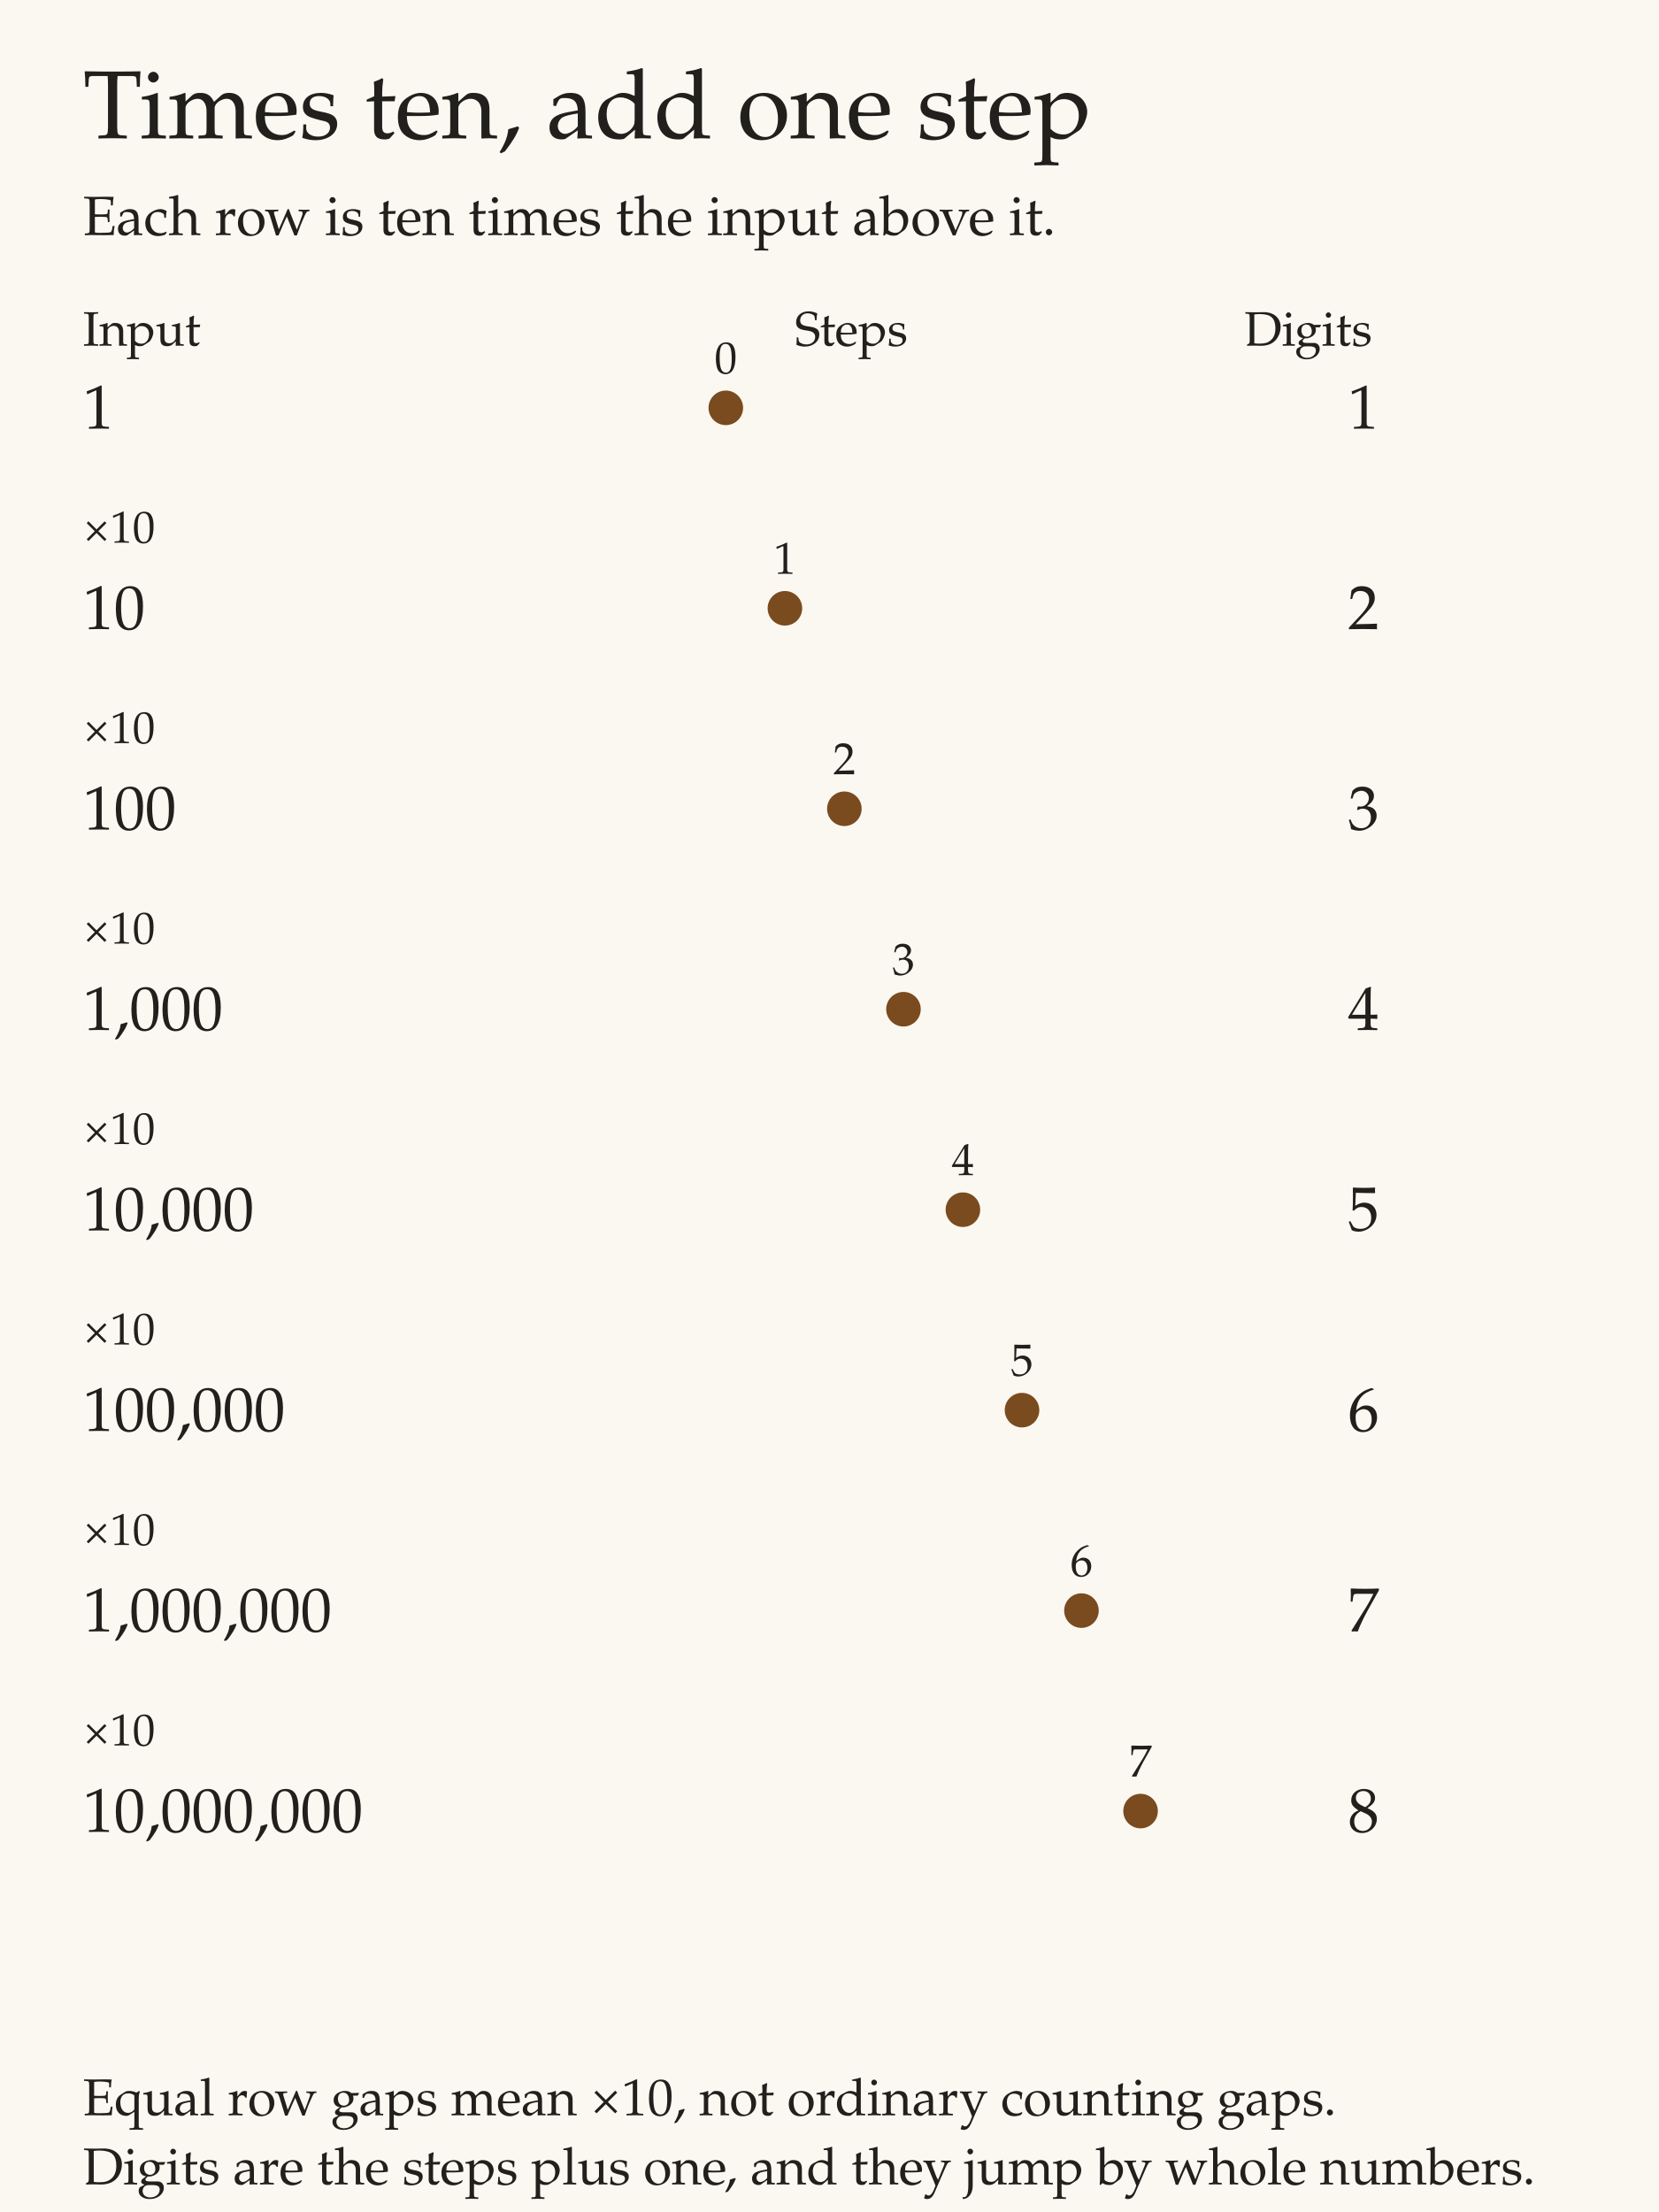
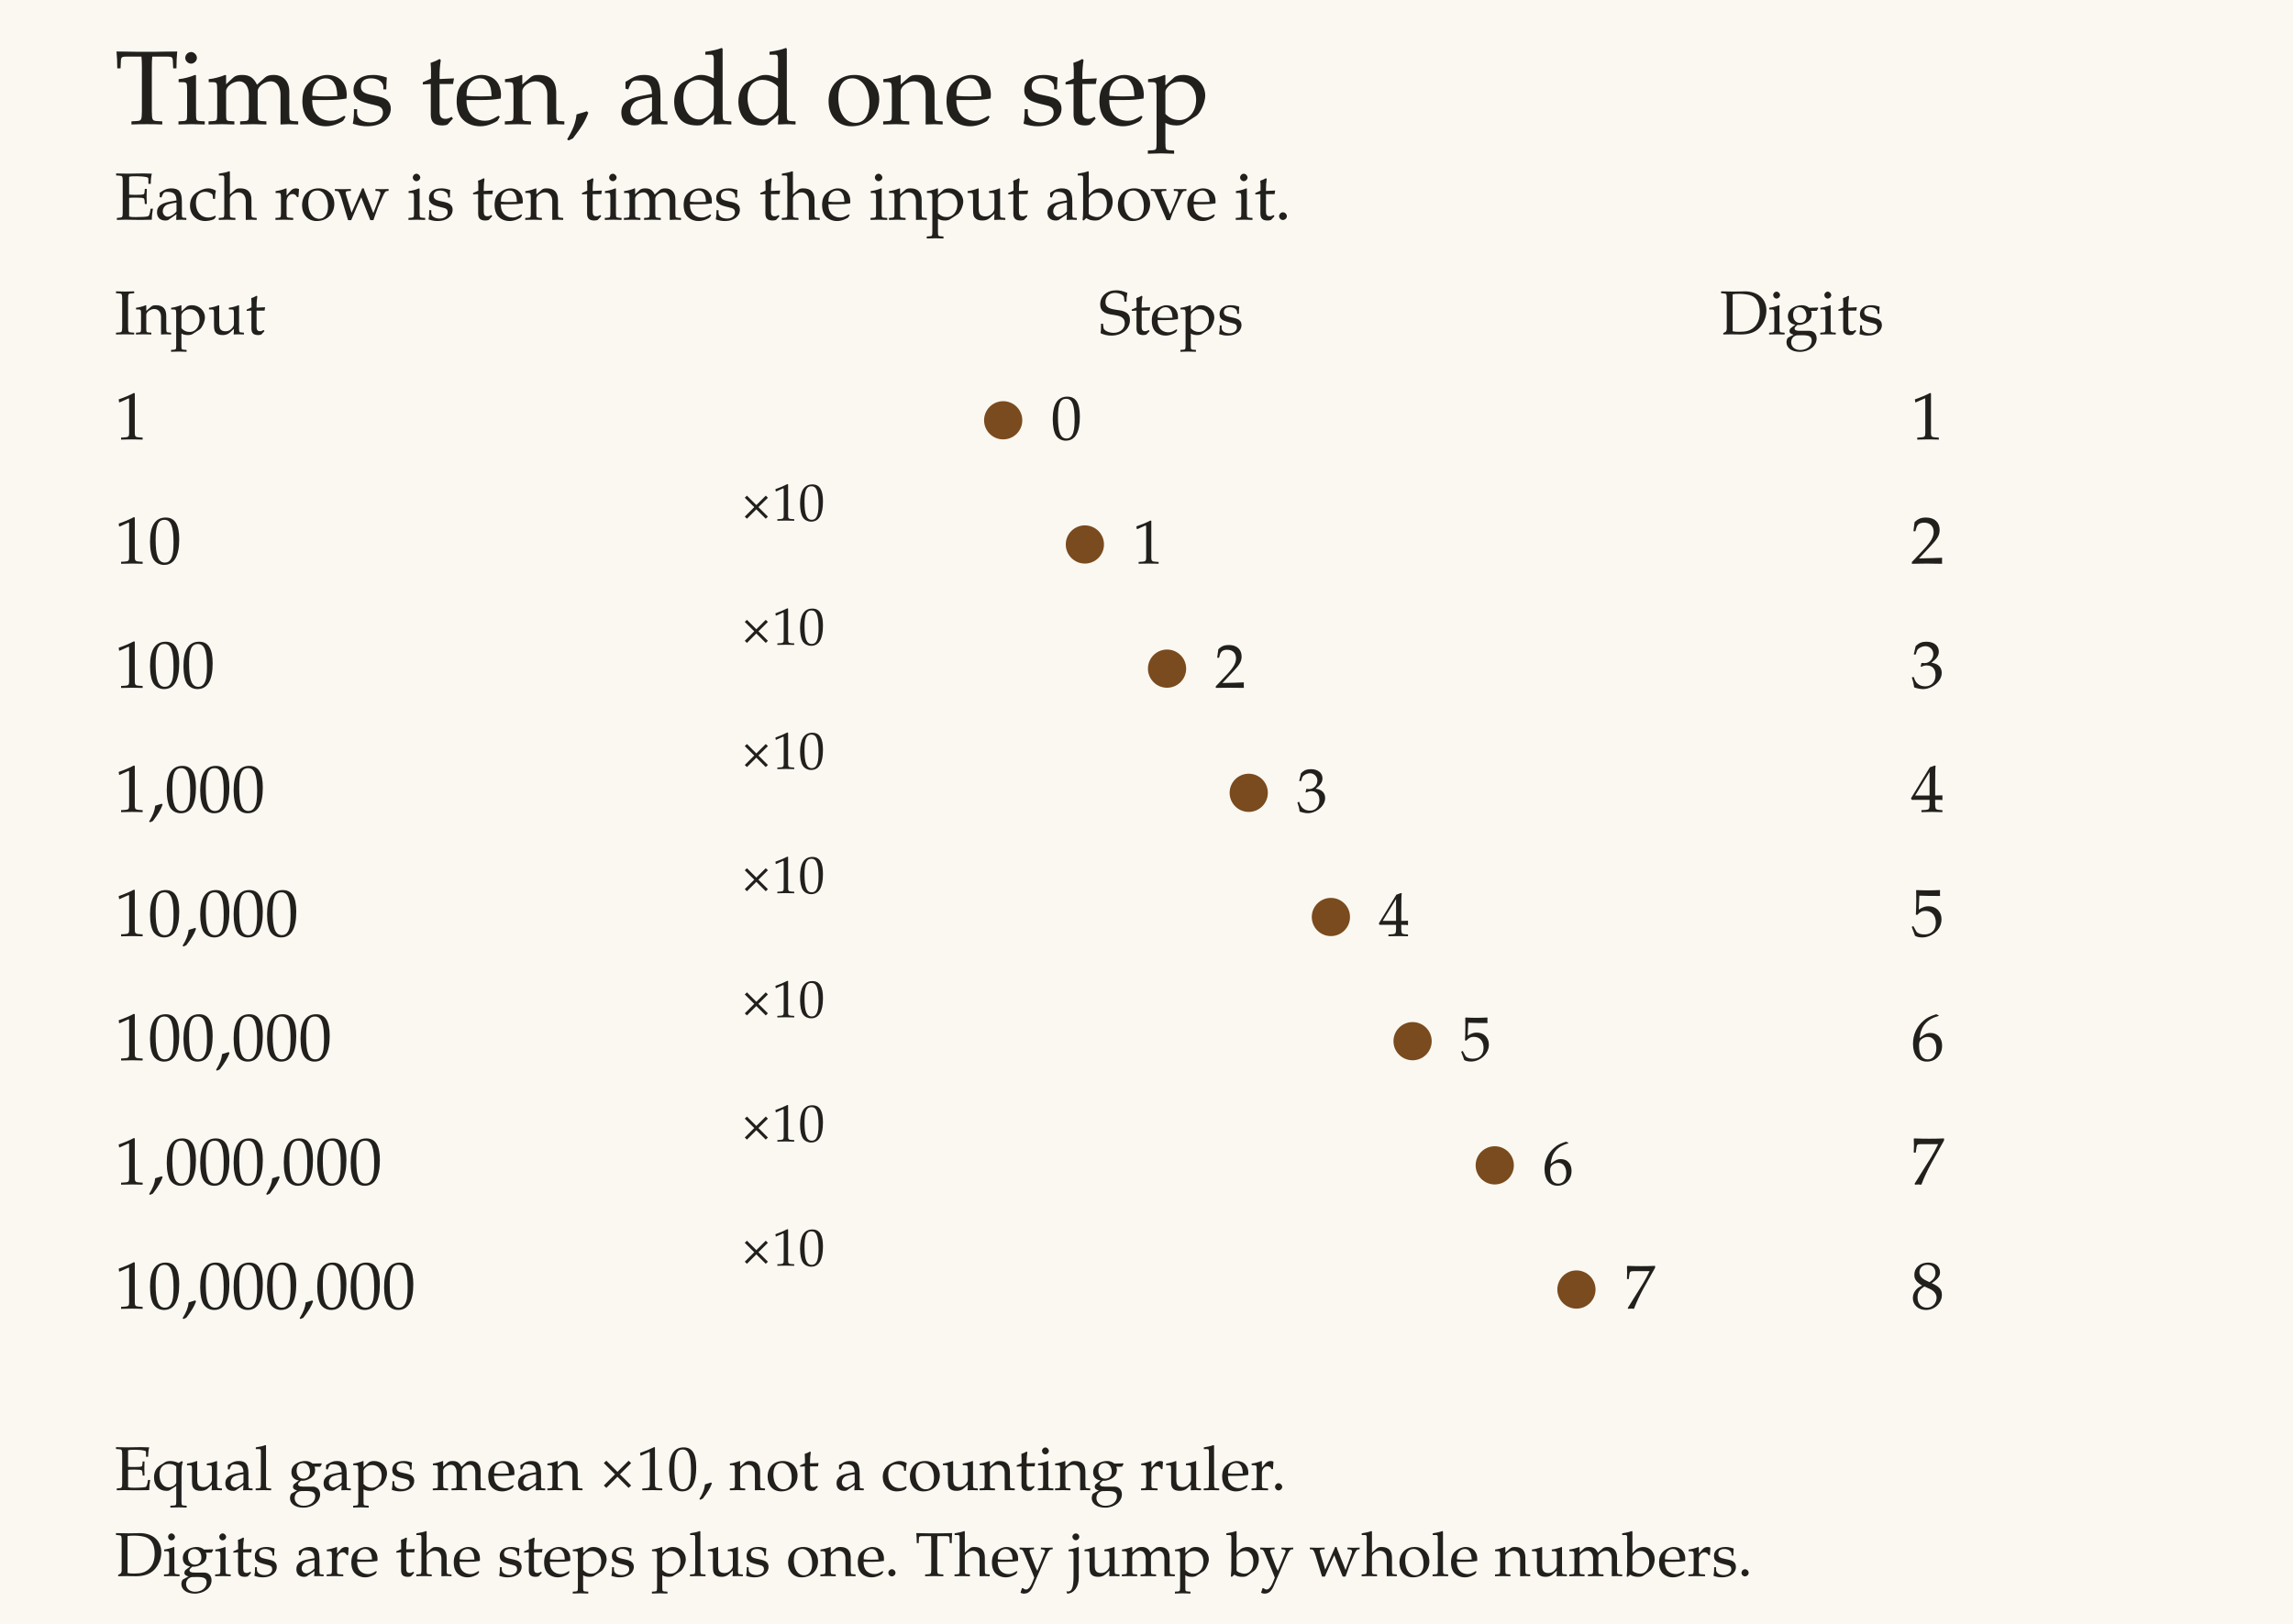
- <svg xmlns="http://www.w3.org/2000/svg" width="480" height="640" viewBox="0 0 480 640" role="img" aria-labelledby="t d">
-   <rect width="480" height="640" fill="#fbf8f2" />
+ <svg xmlns="http://www.w3.org/2000/svg" width="480" height="340" viewBox="0 0 480 340" role="img" aria-labelledby="t d">
+   <rect width="480" height="340" fill="#fbf8f2" />
  <style>text { font-family: Georgia, 'Iowan Old Style', Palatino, 'Palatino Linotype', serif; fill: #22201c; }</style>
-   <text x="24.0" y="40.0" font-size="28" fill="#22201c" text-anchor="start">Times ten, add one step</text>
-   <text x="24.0" y="68.0" font-size="16" fill="#6b645a" text-anchor="start">Each row is ten times the input above it.</text>
-   <text x="24.0" y="100.0" font-size="14" fill="#6b645a" text-anchor="start">Input</text>
-   <text x="230.0" y="100.0" font-size="14" fill="#6b645a" text-anchor="start">Steps</text>
-   <text x="360.0" y="100.0" font-size="14" fill="#6b645a" text-anchor="start">Digits</text>
-   <text x="24.0" y="124.0" font-size="18" fill="#22201c" text-anchor="start">1</text>
-   <circle cx="210.0" cy="118.0" r="5" fill="#7a4b1e" />
-   <text x="210.0" y="108.0" font-size="13" fill="#7a4b1e" text-anchor="middle">0</text>
-   <text x="390.0" y="124.0" font-size="18" fill="#22201c" text-anchor="start">1</text>
-   <text x="24.0" y="182.0" font-size="18" fill="#22201c" text-anchor="start">10</text>
-   <circle cx="227.1" cy="176.0" r="5" fill="#7a4b1e" />
-   <text x="227.1" y="166.0" font-size="13" fill="#7a4b1e" text-anchor="middle">1</text>
-   <text x="390.0" y="182.0" font-size="18" fill="#22201c" text-anchor="start">2</text>
-   <text x="24.0" y="157.0" font-size="13" fill="#7a4b1e" text-anchor="start">×10</text>
-   <text x="24.0" y="240.0" font-size="18" fill="#22201c" text-anchor="start">100</text>
-   <circle cx="244.3" cy="234.0" r="5" fill="#7a4b1e" />
-   <text x="244.3" y="224.0" font-size="13" fill="#7a4b1e" text-anchor="middle">2</text>
-   <text x="390.0" y="240.0" font-size="18" fill="#22201c" text-anchor="start">3</text>
-   <text x="24.0" y="215.0" font-size="13" fill="#7a4b1e" text-anchor="start">×10</text>
-   <text x="24.0" y="298.0" font-size="18" fill="#22201c" text-anchor="start">1,000</text>
-   <circle cx="261.4" cy="292.0" r="5" fill="#7a4b1e" />
-   <text x="261.4" y="282.0" font-size="13" fill="#7a4b1e" text-anchor="middle">3</text>
-   <text x="390.0" y="298.0" font-size="18" fill="#22201c" text-anchor="start">4</text>
-   <text x="24.0" y="273.0" font-size="13" fill="#7a4b1e" text-anchor="start">×10</text>
-   <text x="24.0" y="356.0" font-size="18" fill="#22201c" text-anchor="start">10,000</text>
-   <circle cx="278.6" cy="350.0" r="5" fill="#7a4b1e" />
-   <text x="278.6" y="340.0" font-size="13" fill="#7a4b1e" text-anchor="middle">4</text>
-   <text x="390.0" y="356.0" font-size="18" fill="#22201c" text-anchor="start">5</text>
-   <text x="24.0" y="331.0" font-size="13" fill="#7a4b1e" text-anchor="start">×10</text>
-   <text x="24.0" y="414.0" font-size="18" fill="#22201c" text-anchor="start">100,000</text>
-   <circle cx="295.7" cy="408.0" r="5" fill="#7a4b1e" />
-   <text x="295.7" y="398.0" font-size="13" fill="#7a4b1e" text-anchor="middle">5</text>
-   <text x="390.0" y="414.0" font-size="18" fill="#22201c" text-anchor="start">6</text>
-   <text x="24.0" y="389.0" font-size="13" fill="#7a4b1e" text-anchor="start">×10</text>
-   <text x="24.0" y="472.0" font-size="18" fill="#22201c" text-anchor="start">1,000,000</text>
-   <circle cx="312.9" cy="466.0" r="5" fill="#7a4b1e" />
-   <text x="312.9" y="456.0" font-size="13" fill="#7a4b1e" text-anchor="middle">6</text>
-   <text x="390.0" y="472.0" font-size="18" fill="#22201c" text-anchor="start">7</text>
-   <text x="24.0" y="447.0" font-size="13" fill="#7a4b1e" text-anchor="start">×10</text>
-   <text x="24.0" y="530.0" font-size="18" fill="#22201c" text-anchor="start">10,000,000</text>
-   <circle cx="330.0" cy="524.0" r="5" fill="#7a4b1e" />
-   <text x="330.0" y="514.0" font-size="13" fill="#7a4b1e" text-anchor="middle">7</text>
-   <text x="390.0" y="530.0" font-size="18" fill="#22201c" text-anchor="start">8</text>
-   <text x="24.0" y="505.0" font-size="13" fill="#7a4b1e" text-anchor="start">×10</text>
-   <text x="24.0" y="612.0" font-size="15" fill="#6b645a" text-anchor="start">Equal row gaps mean ×10, not ordinary counting gaps.</text>
-   <text x="24.0" y="632.0" font-size="15" fill="#6b645a" text-anchor="start">Digits are the steps plus one, and they jump by whole numbers.</text>
+   <text x="24.0" y="26.0" font-size="22" fill="#22201c" text-anchor="start">Times ten, add one step</text>
+   <text x="24.0" y="46.0" font-size="14" fill="#6b645a" text-anchor="start">Each row is ten times the input above it.</text>
+   <text x="24.0" y="70.0" font-size="13" fill="#6b645a" text-anchor="start">Input</text>
+   <text x="230.0" y="70.0" font-size="13" fill="#6b645a" text-anchor="start">Steps</text>
+   <text x="360.0" y="70.0" font-size="13" fill="#6b645a" text-anchor="start">Digits</text>
+   <text x="24.0" y="92.0" font-size="14" fill="#22201c" text-anchor="start">1</text>
+   <circle cx="210.0" cy="88.0" r="4" fill="#7a4b1e" />
+   <text x="220.0" y="92.0" font-size="13" fill="#7a4b1e" text-anchor="start">0</text>
+   <text x="400.0" y="92.0" font-size="14" fill="#22201c" text-anchor="start">1</text>
+   <text x="24.0" y="118.0" font-size="14" fill="#22201c" text-anchor="start">10</text>
+   <circle cx="227.1" cy="114.0" r="4" fill="#7a4b1e" />
+   <text x="237.1" y="118.0" font-size="13" fill="#7a4b1e" text-anchor="start">1</text>
+   <text x="400.0" y="118.0" font-size="14" fill="#22201c" text-anchor="start">2</text>
+   <text x="155.0" y="109.0" font-size="11" fill="#7a4b1e" text-anchor="start">×10</text>
+   <text x="24.0" y="144.0" font-size="14" fill="#22201c" text-anchor="start">100</text>
+   <circle cx="244.3" cy="140.0" r="4" fill="#7a4b1e" />
+   <text x="254.3" y="144.0" font-size="13" fill="#7a4b1e" text-anchor="start">2</text>
+   <text x="400.0" y="144.0" font-size="14" fill="#22201c" text-anchor="start">3</text>
+   <text x="155.0" y="135.0" font-size="11" fill="#7a4b1e" text-anchor="start">×10</text>
+   <text x="24.0" y="170.0" font-size="14" fill="#22201c" text-anchor="start">1,000</text>
+   <circle cx="261.4" cy="166.0" r="4" fill="#7a4b1e" />
+   <text x="271.4" y="170.0" font-size="13" fill="#7a4b1e" text-anchor="start">3</text>
+   <text x="400.0" y="170.0" font-size="14" fill="#22201c" text-anchor="start">4</text>
+   <text x="155.0" y="161.0" font-size="11" fill="#7a4b1e" text-anchor="start">×10</text>
+   <text x="24.0" y="196.0" font-size="14" fill="#22201c" text-anchor="start">10,000</text>
+   <circle cx="278.6" cy="192.0" r="4" fill="#7a4b1e" />
+   <text x="288.6" y="196.0" font-size="13" fill="#7a4b1e" text-anchor="start">4</text>
+   <text x="400.0" y="196.0" font-size="14" fill="#22201c" text-anchor="start">5</text>
+   <text x="155.0" y="187.0" font-size="11" fill="#7a4b1e" text-anchor="start">×10</text>
+   <text x="24.0" y="222.0" font-size="14" fill="#22201c" text-anchor="start">100,000</text>
+   <circle cx="295.7" cy="218.0" r="4" fill="#7a4b1e" />
+   <text x="305.7" y="222.0" font-size="13" fill="#7a4b1e" text-anchor="start">5</text>
+   <text x="400.0" y="222.0" font-size="14" fill="#22201c" text-anchor="start">6</text>
+   <text x="155.0" y="213.0" font-size="11" fill="#7a4b1e" text-anchor="start">×10</text>
+   <text x="24.0" y="248.0" font-size="14" fill="#22201c" text-anchor="start">1,000,000</text>
+   <circle cx="312.9" cy="244.0" r="4" fill="#7a4b1e" />
+   <text x="322.9" y="248.0" font-size="13" fill="#7a4b1e" text-anchor="start">6</text>
+   <text x="400.0" y="248.0" font-size="14" fill="#22201c" text-anchor="start">7</text>
+   <text x="155.0" y="239.0" font-size="11" fill="#7a4b1e" text-anchor="start">×10</text>
+   <text x="24.0" y="274.0" font-size="14" fill="#22201c" text-anchor="start">10,000,000</text>
+   <circle cx="330.0" cy="270.0" r="4" fill="#7a4b1e" />
+   <text x="340.0" y="274.0" font-size="13" fill="#7a4b1e" text-anchor="start">7</text>
+   <text x="400.0" y="274.0" font-size="14" fill="#22201c" text-anchor="start">8</text>
+   <text x="155.0" y="265.0" font-size="11" fill="#7a4b1e" text-anchor="start">×10</text>
+   <text x="24.0" y="312.0" font-size="13" fill="#6b645a" text-anchor="start">Equal gaps mean ×10, not a counting ruler.</text>
+   <text x="24.0" y="330.0" font-size="13" fill="#6b645a" text-anchor="start">Digits are the steps plus one. They jump by whole numbers.</text>
</svg>
